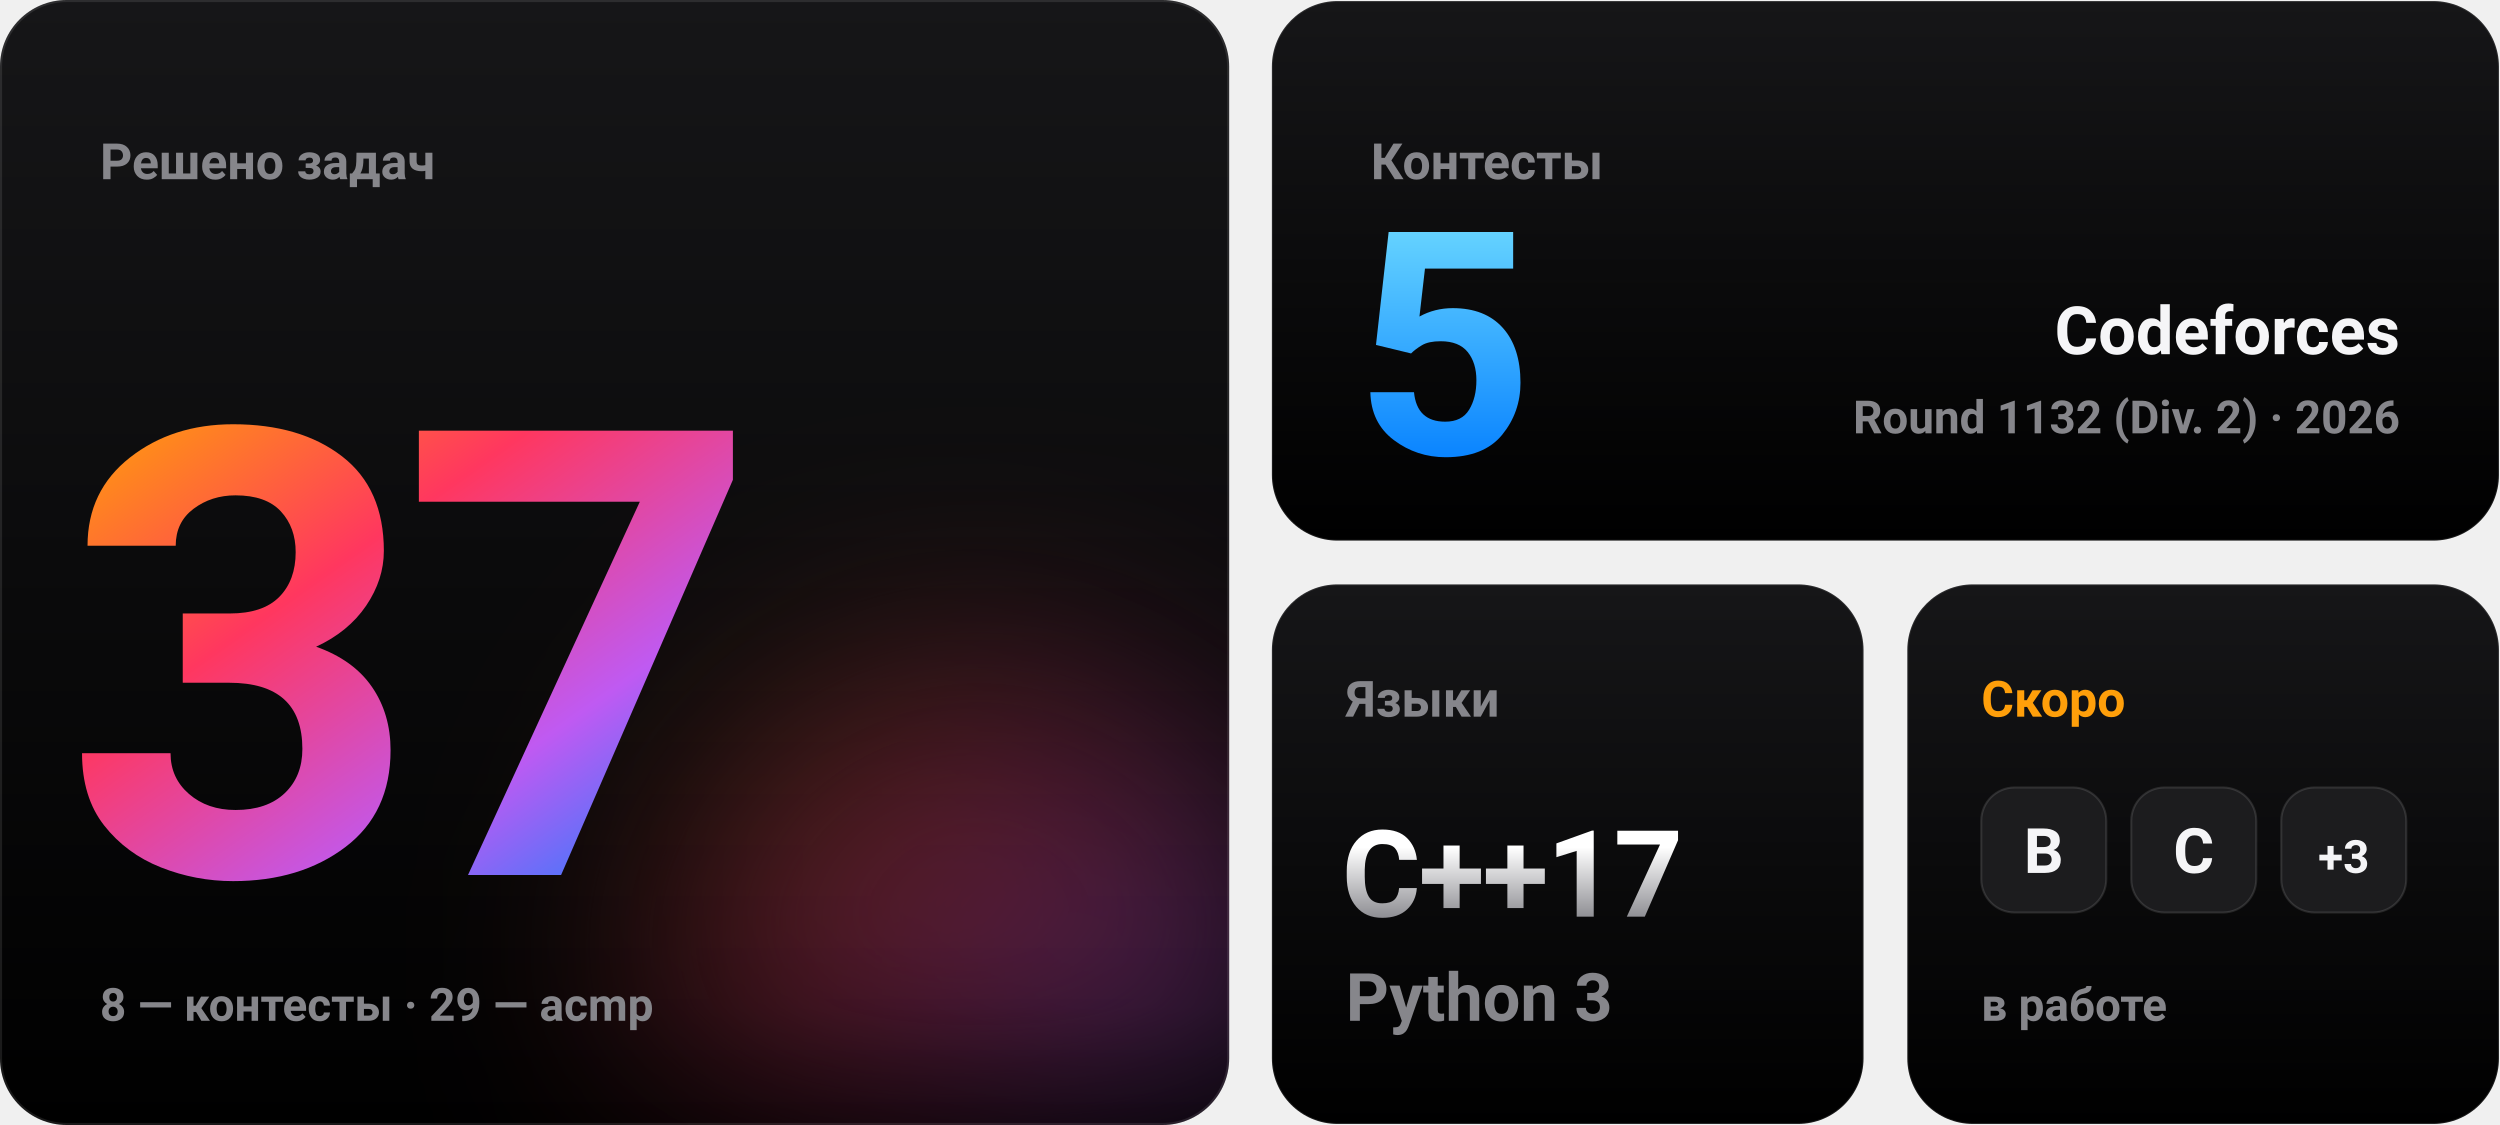
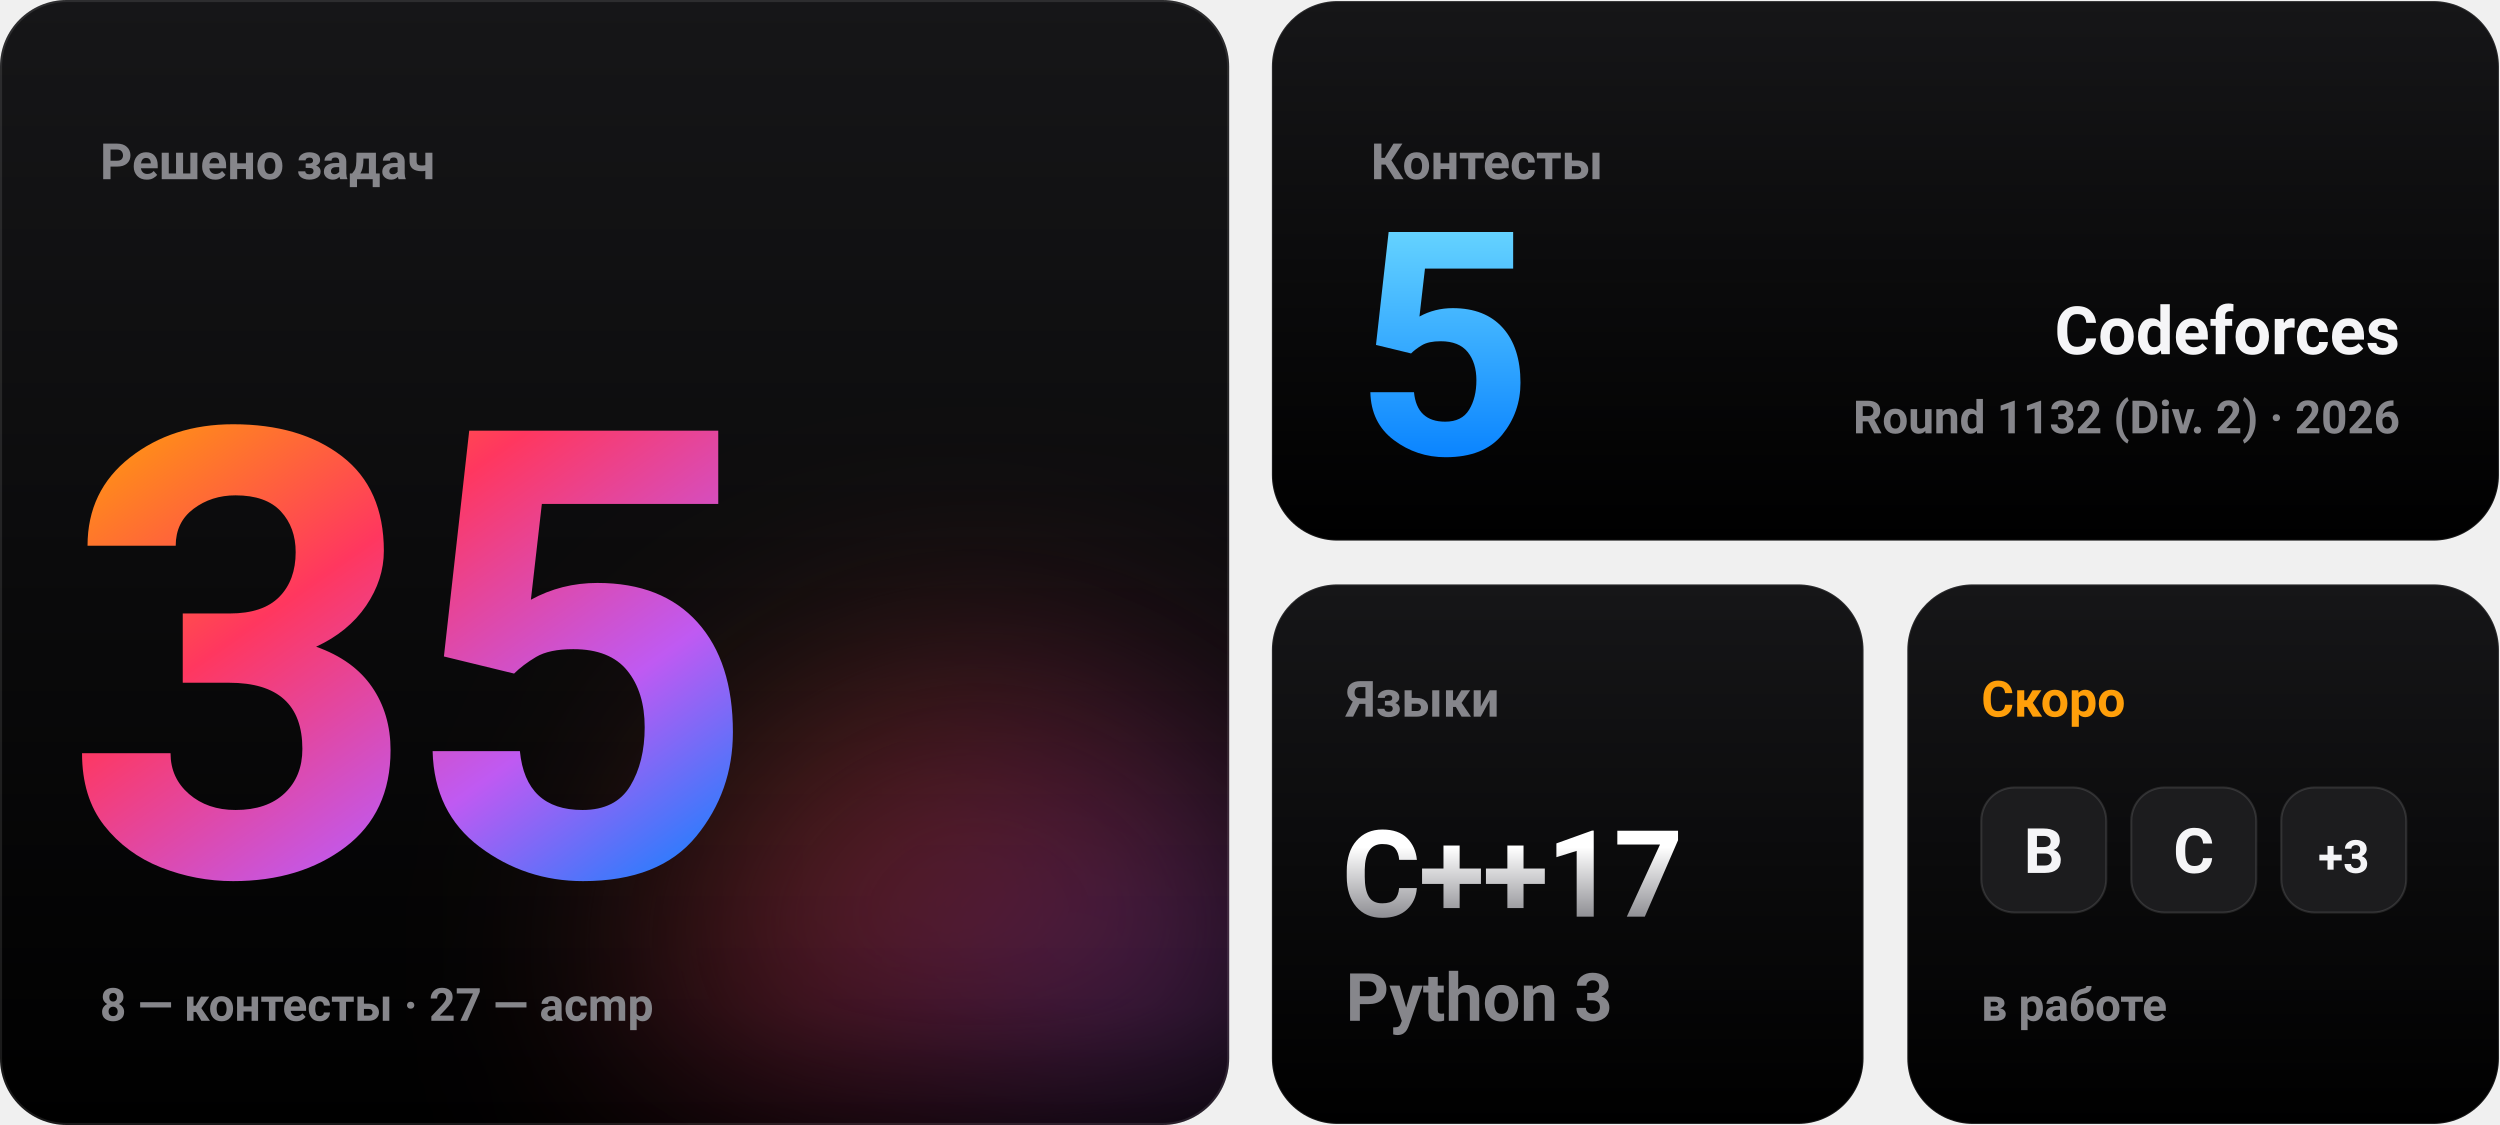
- <svg xmlns="http://www.w3.org/2000/svg" width="1200" height="540" viewBox="0 0 1200 540" role="img" aria-label="Решено задач: 37 (8 с контестов, 29 с acmp). Контестов: 5. Скоро: B, C, D, E, F.">
+ <svg xmlns="http://www.w3.org/2000/svg" width="1200" height="540" viewBox="0 0 1200 540" role="img" aria-label="Решено задач: 35 (8 с контестов, 27 с acmp). Контестов: 5. Скоро: B, C, D, E, F.">
  <defs>
    <linearGradient id="ai" x1="0" y1="0" x2="1" y2="1">
      <stop offset="0" stop-color="#ff9f0a" />
      <stop offset="0.35" stop-color="#ff375f" />
      <stop offset="0.7" stop-color="#bf5af2" />
      <stop offset="1" stop-color="#0a84ff" />
    </linearGradient>
    <linearGradient id="blue" x1="0" y1="0" x2="0" y2="1">
      <stop offset="0" stop-color="#64d2ff" />
      <stop offset="1" stop-color="#0a84ff" />
    </linearGradient>
    <linearGradient id="titanium" x1="0" y1="0" x2="0" y2="1">
      <stop offset="0.2" stop-color="#ffffff" />
      <stop offset="1" stop-color="#8e8e93" />
    </linearGradient>
    <linearGradient id="tile" x1="0" y1="0" x2="0" y2="1">
      <stop offset="0" stop-color="#161618" />
      <stop offset="1" stop-color="#000000" />
    </linearGradient>
    <filter id="blur" x="-100%" y="-100%" width="300%" height="300%">
      <feGaussianBlur stdDeviation="60" />
    </filter>
    <clipPath id="t1">
      <rect width="590" height="540" rx="32" />
    </clipPath>
  </defs>
  <g font-family="-apple-system, BlinkMacSystemFont, 'SF Pro Display', 'Segoe UI', Roboto, Helvetica, Arial, sans-serif">
    <g font-weight="600">
      <g clip-path="url(#t1)">
        <rect width="590" height="540" fill="url(#tile)" />
        <circle cx="470" cy="470" r="150" fill="url(#ai)" opacity="0.35" filter="url(#blur)">
          <animate attributeName="r" values="120;220;120" dur="5s" repeatCount="indefinite" calcMode="spline" keyTimes="0;0.5;1" keySplines="0.45 0 0.55 1;0.45 0 0.55 1" />
        </circle>
      </g>
      <rect x="0.5" y="0.5" width="589" height="539" rx="31.5" fill="none" stroke="#ffffff" stroke-opacity="0.1" />
      <text x="48" y="86" font-size="24" fill="#86868b">Решено задач</text>
      <g font-size="300" font-weight="700" letter-spacing="-10" fill="url(#ai)">
-         <text x="30" y="420" opacity="0">34<animate attributeName="opacity" values="0;1;0" keyTimes="0;0.000;0.250" calcMode="discrete" dur="0.8s" fill="freeze" />
+         <text x="30" y="420" opacity="0">32<animate attributeName="opacity" values="0;1;0" keyTimes="0;0.000;0.250" calcMode="discrete" dur="0.8s" fill="freeze" />
        </text>
-         <text x="30" y="420" opacity="0">35<animate attributeName="opacity" values="0;1;0" keyTimes="0;0.250;0.500" calcMode="discrete" dur="0.8s" fill="freeze" />
+         <text x="30" y="420" opacity="0">33<animate attributeName="opacity" values="0;1;0" keyTimes="0;0.250;0.500" calcMode="discrete" dur="0.8s" fill="freeze" />
        </text>
-         <text x="30" y="420" opacity="0">36<animate attributeName="opacity" values="0;1;0" keyTimes="0;0.500;0.750" calcMode="discrete" dur="0.8s" fill="freeze" />
+         <text x="30" y="420" opacity="0">34<animate attributeName="opacity" values="0;1;0" keyTimes="0;0.500;0.750" calcMode="discrete" dur="0.8s" fill="freeze" />
        </text>
-         <text x="30" y="420">37<animate attributeName="opacity" values="0;1" keyTimes="0;0.750" calcMode="discrete" dur="0.8s" fill="freeze" />
+         <text x="30" y="420">35<animate attributeName="opacity" values="0;1" keyTimes="0;0.750" calcMode="discrete" dur="0.8s" fill="freeze" />
        </text>
      </g>
-       <text x="48" y="490" font-size="22" fill="#86868b">8 — контесты  ·  29 — acmp</text>
+       <text x="48" y="490" font-size="22" fill="#86868b">8 — контесты  ·  27 — acmp</text>
      <rect x="610.5" y="0.5" width="589" height="259" rx="31.5" fill="url(#tile)" stroke="#ffffff" stroke-opacity="0.1" />
      <text x="658" y="86" font-size="24" fill="#86868b">Контесты</text>
      <text x="650" y="218" font-size="150" font-weight="700" letter-spacing="-4" fill="url(#blue)">5</text>
      <text x="1152" y="170" font-size="32" font-weight="700" fill="#f5f5f7" text-anchor="end">Codeforces</text>
      <text x="1152" y="208" font-size="22" fill="#86868b" text-anchor="end">Round 1132 (Div. 2) · 2026</text>
      <rect x="610.5" y="280.5" width="284" height="259" rx="31.5" fill="url(#tile)" stroke="#ffffff" stroke-opacity="0.1" />
      <text x="646" y="344" font-size="24" fill="#86868b">Языки</text>
      <text x="644" y="440" font-size="58" font-weight="700" letter-spacing="-1" fill="url(#titanium)">C++17</text>
      <text x="646" y="490" font-size="32" fill="#86868b">Python 3</text>
      <rect x="915.5" y="280.5" width="284" height="259" rx="31.5" fill="url(#tile)" stroke="#ffffff" stroke-opacity="0.1" />
      <text x="951" y="344" font-size="24" fill="#ff9f0a">Скоро</text>
      <rect x="951" y="378" width="60" height="60" rx="16" fill="#1c1c1e" stroke="#ffffff" stroke-opacity="0.12" />
      <text x="981" y="419" font-size="30" font-weight="700" fill="#f5f5f7" text-anchor="middle">B</text>
      <rect x="1023" y="378" width="60" height="60" rx="16" fill="#1c1c1e" stroke="#ffffff" stroke-opacity="0.12" />
      <text x="1053" y="419" font-size="30" font-weight="700" fill="#f5f5f7" text-anchor="middle">C</text>
      <rect x="1095" y="378" width="60" height="60" rx="16" fill="#1c1c1e" stroke="#ffffff" stroke-opacity="0.12" />
      <text x="1125" y="419" font-size="22" font-weight="700" fill="#f5f5f7" text-anchor="middle">+3</text>
      <text x="951" y="490" font-size="22" fill="#86868b">в работе</text>
    </g>
  </g>
</svg>
